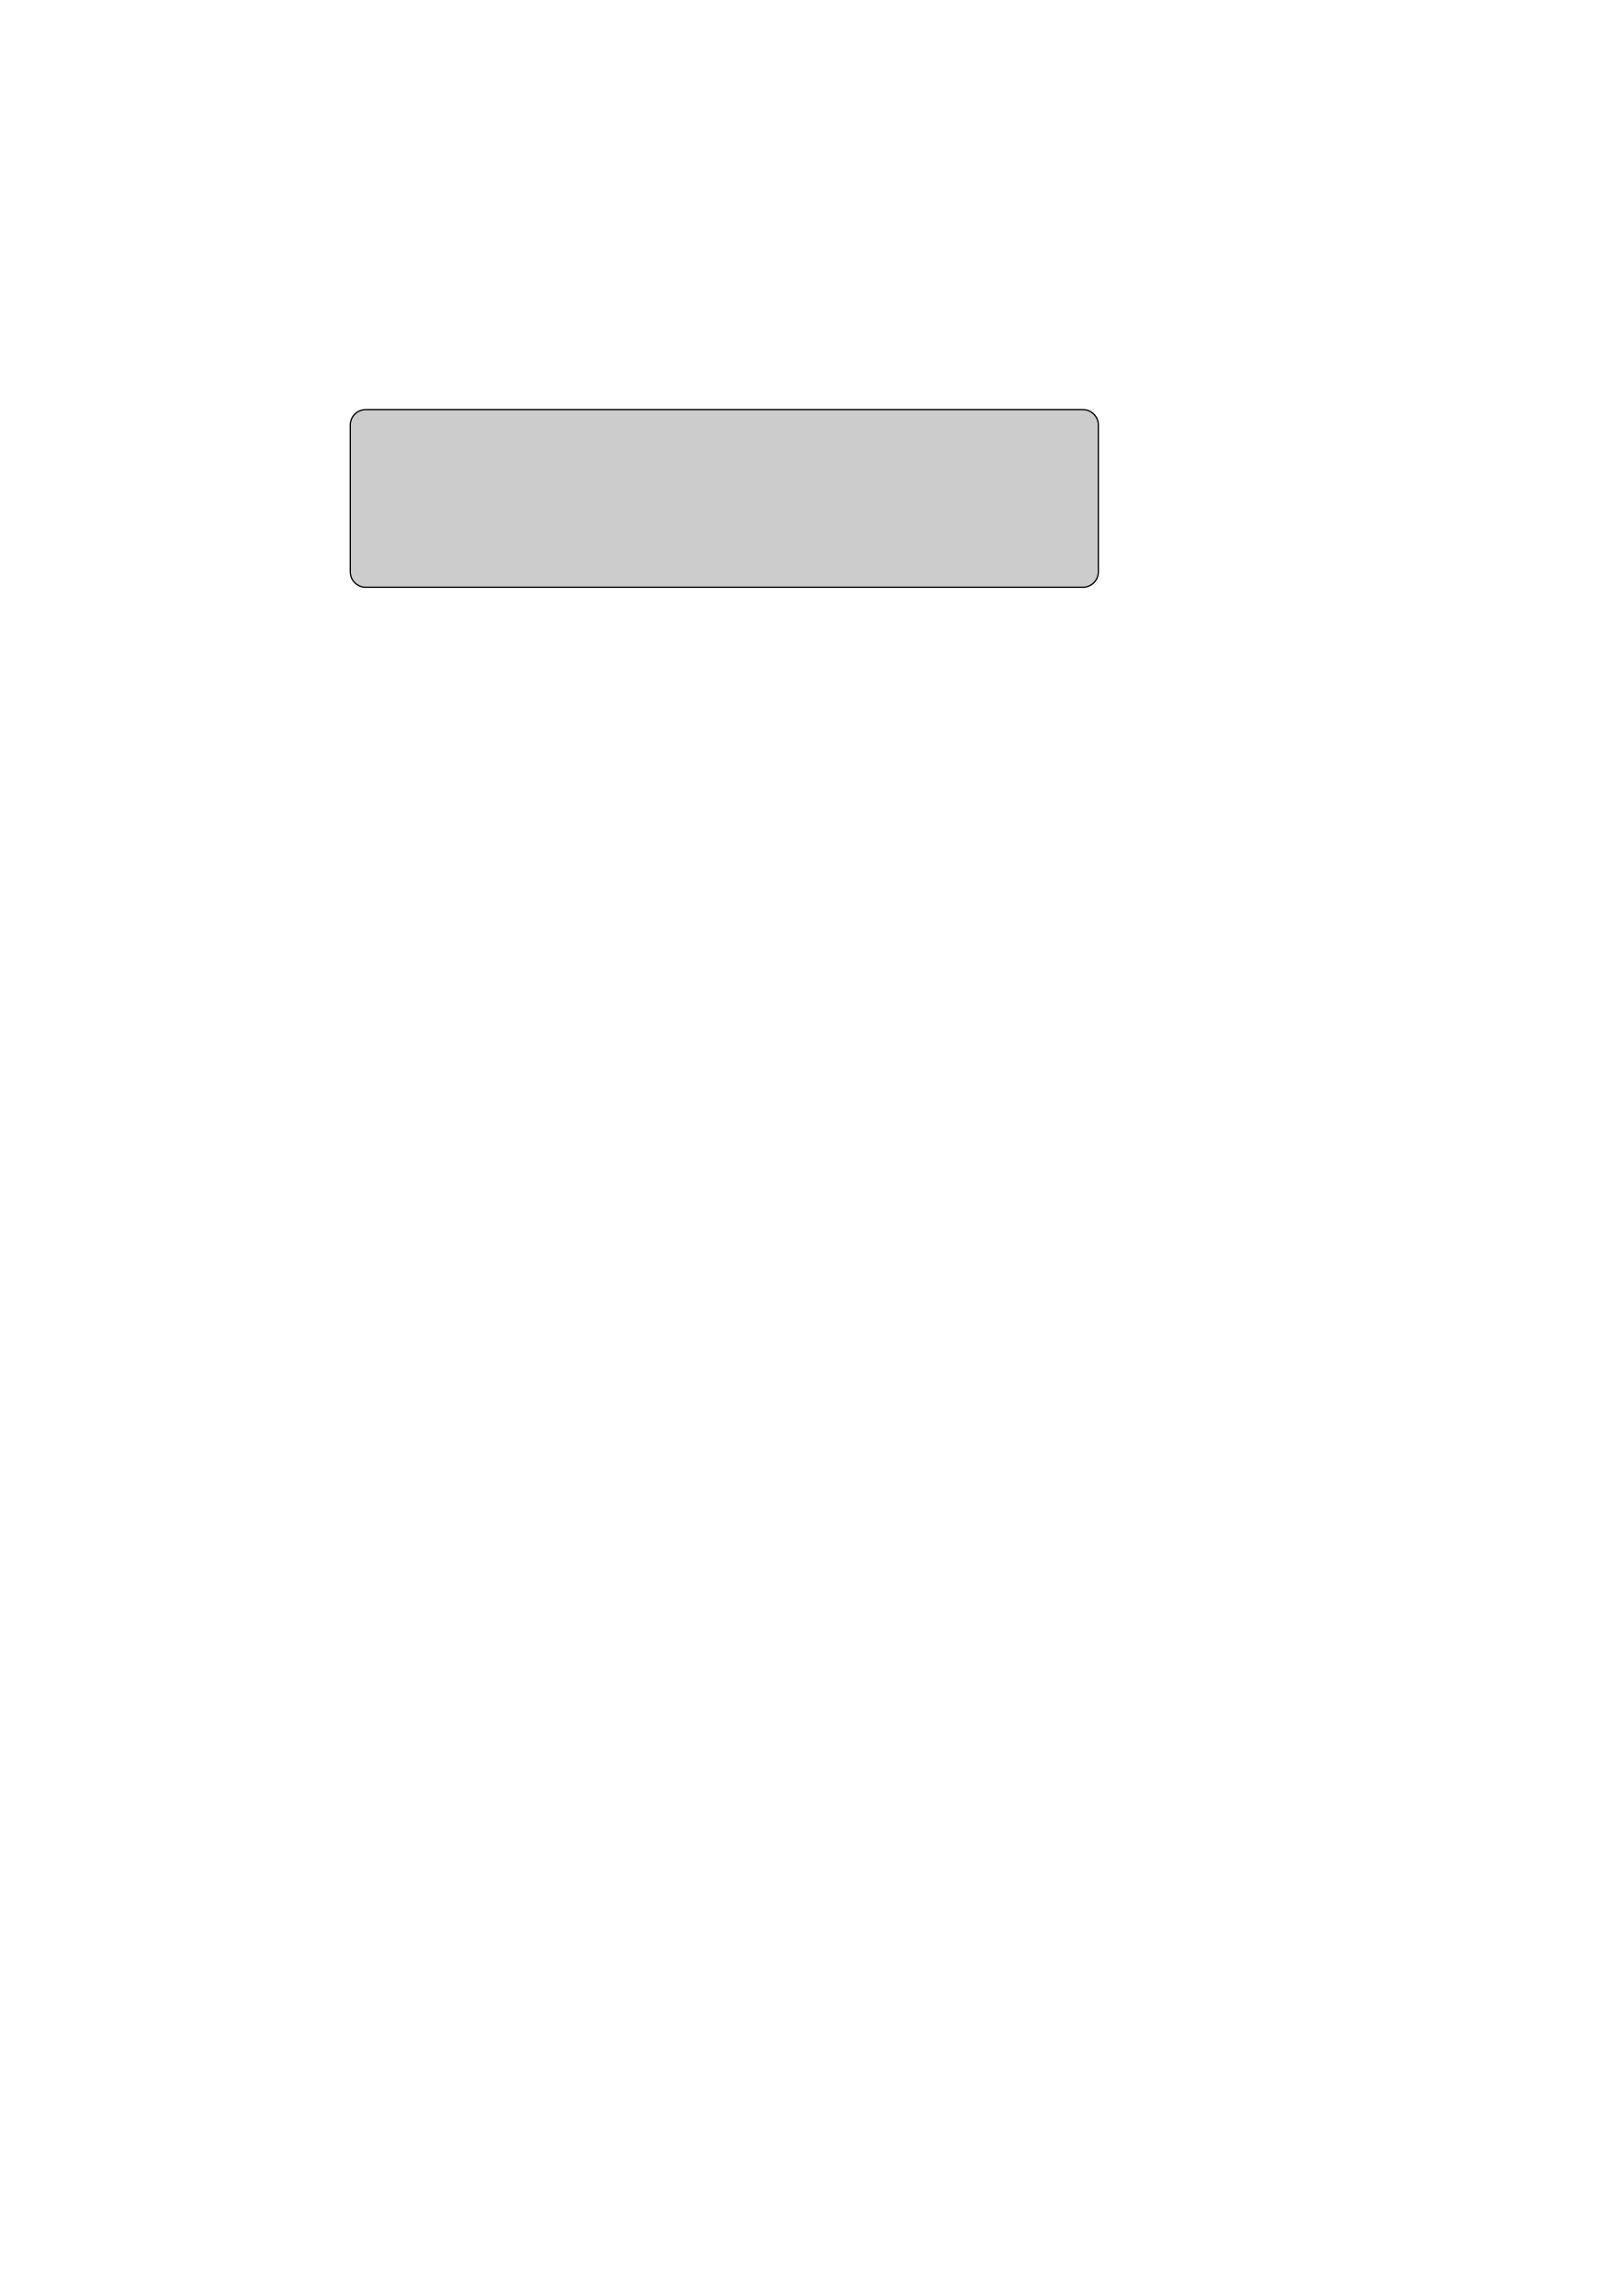
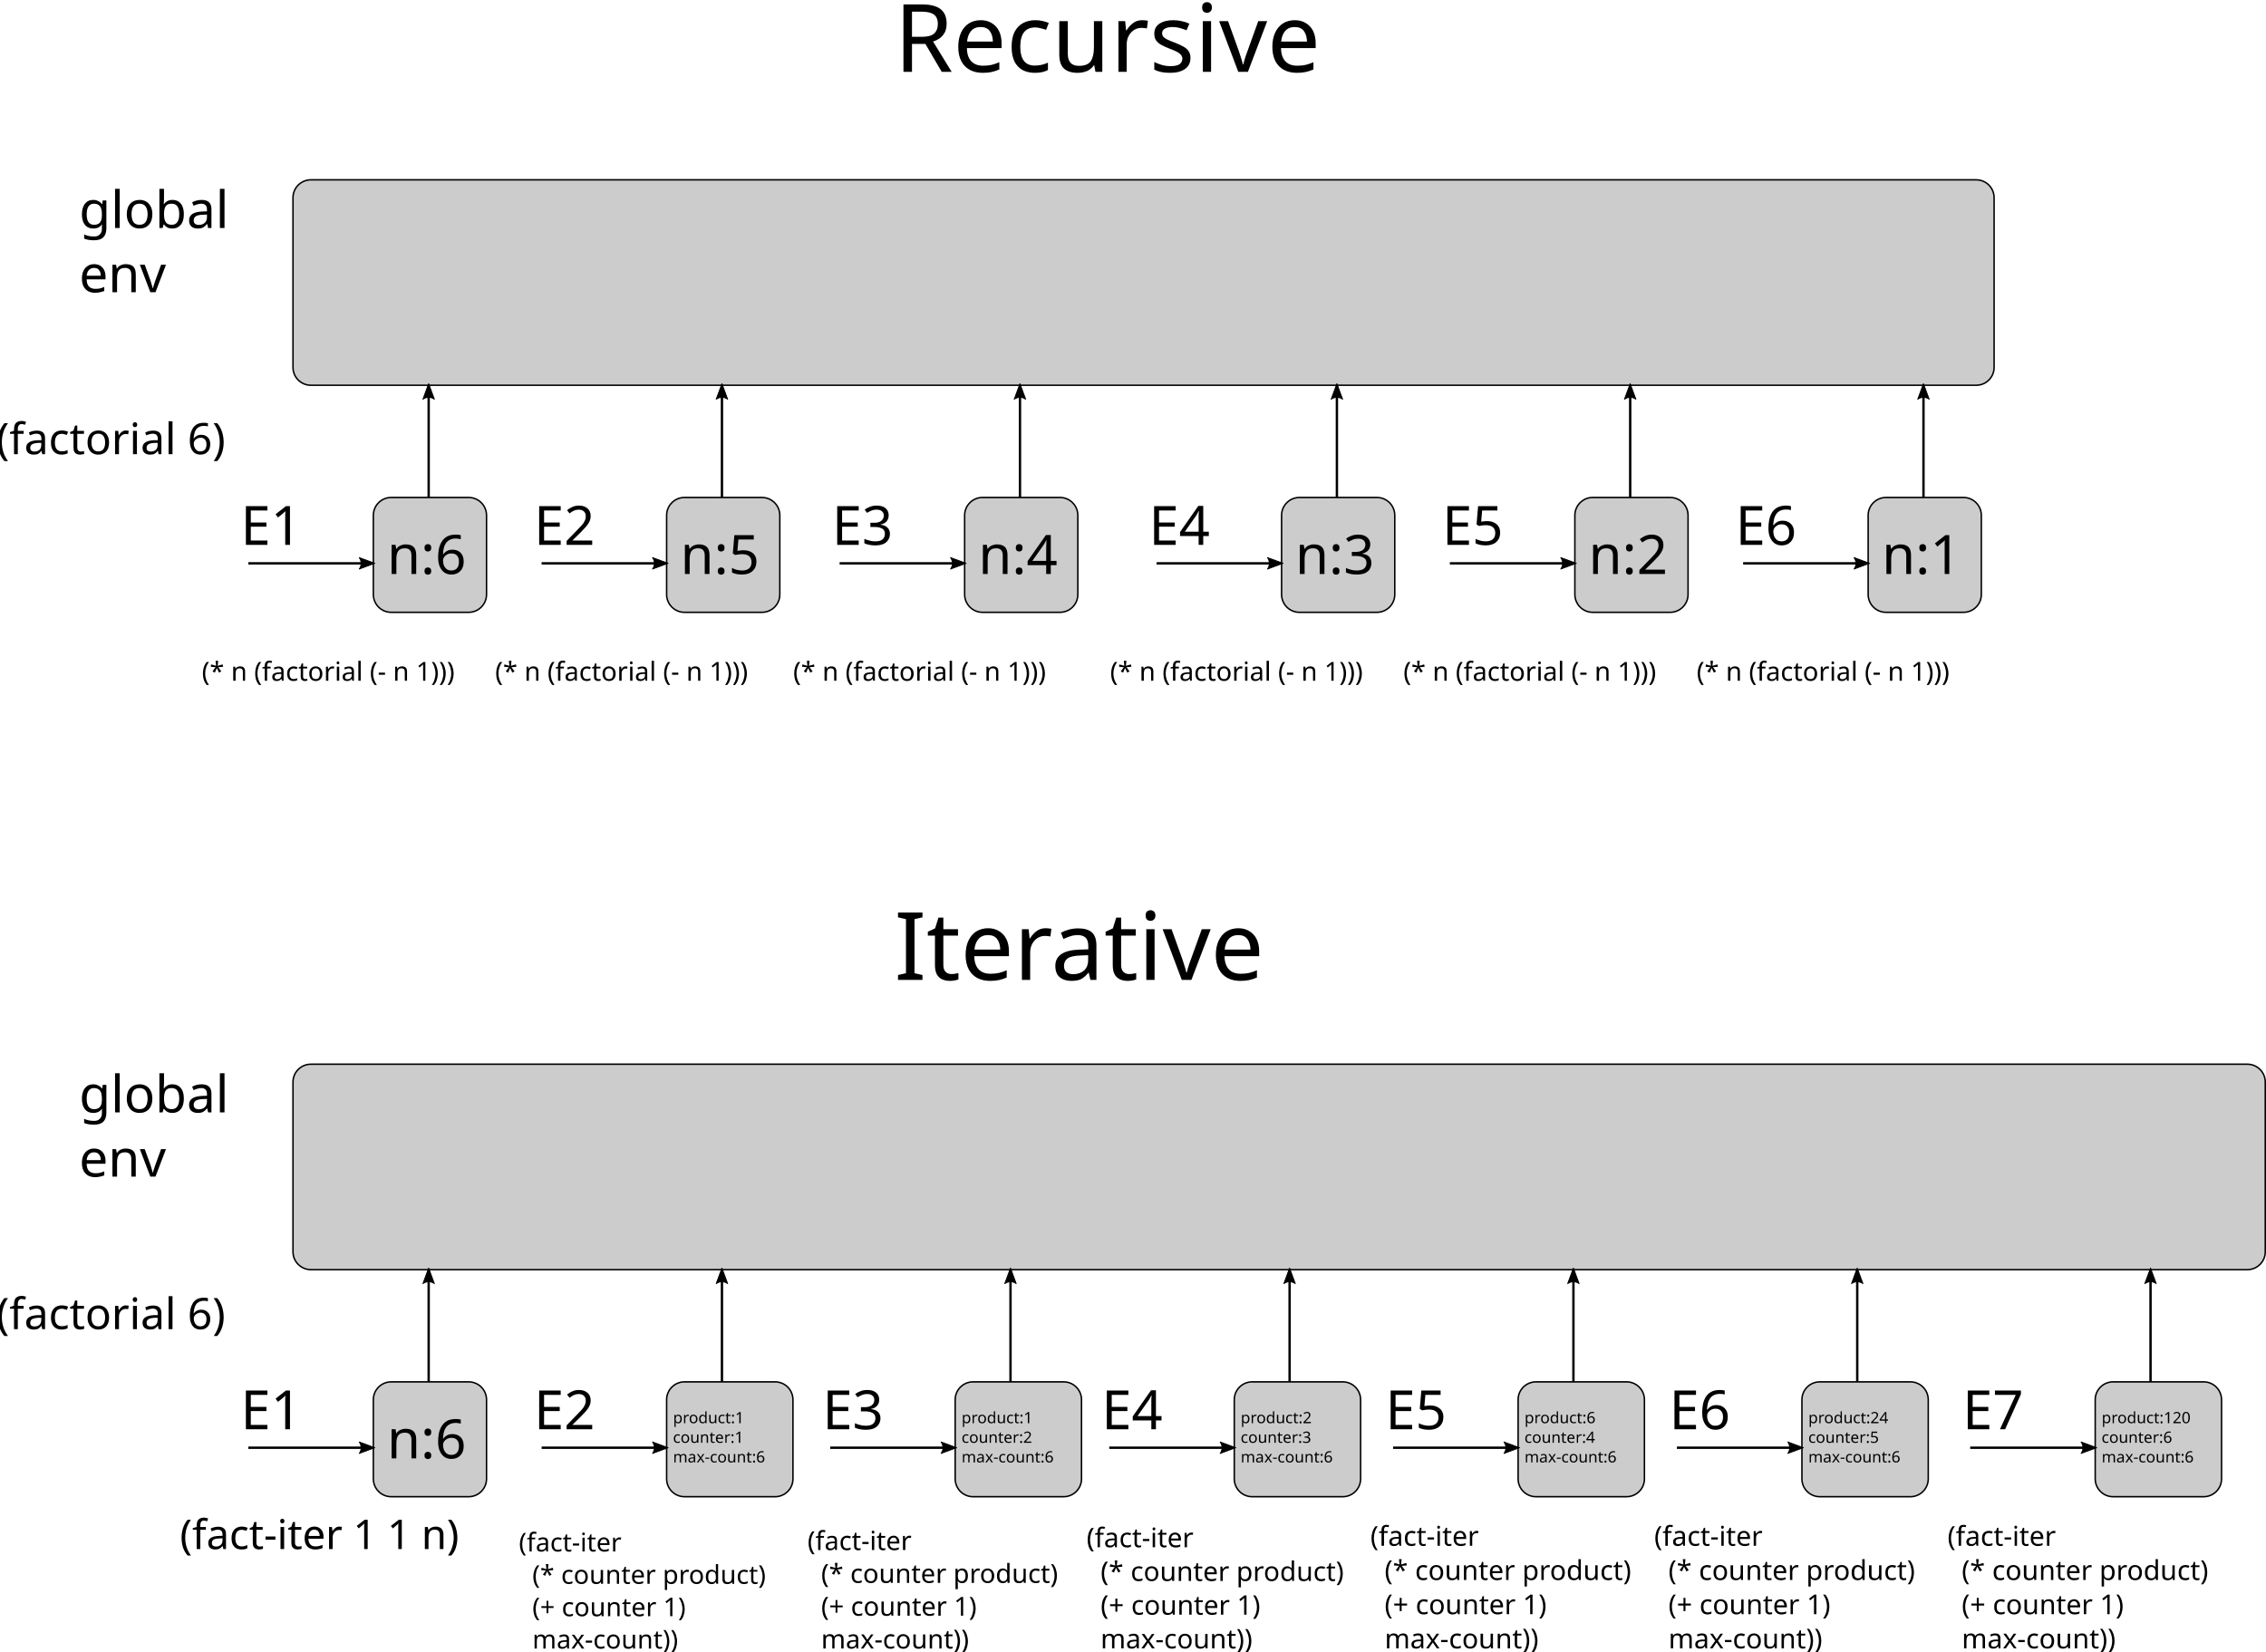
- <svg xmlns="http://www.w3.org/2000/svg" width="210mm" height="297mm" viewBox="0 0 210 297" version="1.1" id="svg8">
-   <defs id="defs2" />
-   <g id="layer1">
-     <rect style="fill:#cccccc;stroke:#000000;stroke-width:0.165;stroke-miterlimit:4;stroke-dasharray:none" id="rect4800" width="96.752" height="22.985" x="45.302" y="52.983" rx="2" ry="2" />
+ <svg xmlns="http://www.w3.org/2000/svg" width="253.486mm" height="184.837mm" viewBox="0 0 253.486 184.837" version="1.1" id="svg8">
+   <defs id="defs2">
+     <marker style="overflow:visible" id="marker5315" refX="0" refY="0" orient="auto">
+       <path transform="scale(-0.6)" d="M 8.719,4.034 -2.207,0.016 8.719,-4.002 c -1.745,2.372 -1.735,5.617 -6e-7,8.035 z" style="fill:#000000;fill-opacity:1;fill-rule:evenodd;stroke:#000000;stroke-width:0.625;stroke-linejoin:round;stroke-opacity:1" id="path5313" />
+     </marker>
+     <marker orient="auto" refY="0" refX="0" id="Arrow2Mend" style="overflow:visible">
+       <path id="path4890" style="fill:#000000;fill-opacity:1;fill-rule:evenodd;stroke:#000000;stroke-width:0.625;stroke-linejoin:round;stroke-opacity:1" d="M 8.719,4.034 -2.207,0.016 8.719,-4.002 c -1.745,2.372 -1.735,5.617 -6e-7,8.035 z" transform="scale(-0.6)" />
+     </marker>
+     <marker orient="auto" refY="0" refX="0" id="Arrow2Lend" style="overflow:visible">
+       <path id="path4884" style="fill:#000000;fill-opacity:1;fill-rule:evenodd;stroke:#000000;stroke-width:0.625;stroke-linejoin:round;stroke-opacity:1" d="M 8.719,4.034 -2.207,0.016 8.719,-4.002 c -1.745,2.372 -1.735,5.617 -6e-7,8.035 z" transform="matrix(-1.1,0,0,-1.1,-1.1,0)" />
+     </marker>
+     <marker orient="auto" refY="0" refX="0" id="marker5153" style="overflow:visible">
+       <path id="path5151" d="M 0,0 5,-5 -12.5,0 5,5 Z" style="fill:#000000;fill-opacity:1;fill-rule:evenodd;stroke:#000000;stroke-width:1pt;stroke-opacity:1" transform="matrix(-0.8,0,0,-0.8,-10,0)" />
+     </marker>
+     <marker orient="auto" refY="0" refX="0" id="Arrow1Lend" style="overflow:visible">
+       <path id="path4866" d="M 0,0 5,-5 -12.5,0 5,5 Z" style="fill:#000000;fill-opacity:1;fill-rule:evenodd;stroke:#000000;stroke-width:1pt;stroke-opacity:1" transform="matrix(-0.8,0,0,-0.8,-10,0)" />
+     </marker>
+   </defs>
+   <g id="layer1" transform="translate(-12.52711,-32.86237)">
+     <g id="g5661">
+       <rect ry="2" rx="2" y="52.983" x="45.302" height="22.985" width="190.296" id="rect4800" style="fill:#cccccc;stroke:#000000;stroke-width:0.165;stroke-miterlimit:4;stroke-dasharray:none" />
+       <text id="text4845" y="58.373" x="21.377" style="font-style:normal;font-weight:normal;font-size:5.749px;line-height:1.25;font-family:sans-serif;letter-spacing:0px;word-spacing:0px;fill:#000000;fill-opacity:1;stroke:none;stroke-width:0.144" xml:space="preserve">
+         <tspan style="stroke-width:0.144" y="58.373" x="21.377" id="tspan4843">global</tspan>
+         <tspan id="tspan4847" style="stroke-width:0.144" y="65.56" x="21.377">env</tspan>
+       </text>
+     </g>
+     <text xml:space="preserve" style="font-style:normal;font-weight:normal;font-size:10.583px;line-height:1.25;font-family:sans-serif;letter-spacing:0px;word-spacing:0px;fill:#000000;fill-opacity:1;stroke:none;stroke-width:0.265" x="112.561" y="40.903" id="text4851">
+       <tspan id="tspan4849" x="112.561" y="40.903" style="stroke-width:0.265">Recursive</tspan>
+     </text>
+     <text xml:space="preserve" style="font-style:normal;font-weight:normal;font-size:4.86px;line-height:1.25;font-family:sans-serif;letter-spacing:0px;word-spacing:0px;fill:#000000;fill-opacity:1;stroke:none;stroke-width:0.122" x="12.109" y="83.684" id="text4855">
+       <tspan id="tspan4853" x="12.109" y="83.684" style="stroke-width:0.122">(factorial 6)</tspan>
+     </text>
+     <g id="g5368" />
+     <g id="g5490">
+       <g id="g5460">
+         <g id="g5415">
+           <rect style="fill:#cccccc;stroke:#000000;stroke-width:0.165;stroke-miterlimit:4;stroke-dasharray:none" id="rect4859" width="12.662" height="12.851" x="54.291" y="88.524" rx="2" ry="2" transform="translate(-1.1458333e-6)" />
+           <path style="fill:none;stroke:#000000;stroke-width:0.265;stroke-linecap:butt;stroke-linejoin:miter;stroke-miterlimit:4;stroke-dasharray:none;stroke-opacity:1;marker-end:url(#Arrow2Mend)" d="M 40.306,95.894 H 54.102" id="path4861" transform="translate(-1.1458333e-6)" />
+           <path style="fill:none;stroke:#000000;stroke-width:0.265px;stroke-linecap:butt;stroke-linejoin:miter;stroke-opacity:1;marker-end:url(#marker5315)" d="M 60.48,88.524 V 76.145" id="path5305" transform="translate(-1.1458333e-6)" />
+           <text id="text5372" y="93.825" x="39.442" style="font-style:normal;font-weight:normal;font-size:6.055px;line-height:1.25;font-family:sans-serif;letter-spacing:0px;word-spacing:0px;fill:#000000;fill-opacity:1;stroke:none;stroke-width:0.151" xml:space="preserve">
+             <tspan style="stroke-width:0.151" y="93.825" x="39.442" id="tspan5370">E1</tspan>
+           </text>
+         </g>
+         <text xml:space="preserve" style="font-style:normal;font-weight:normal;font-size:6.083px;line-height:1.25;font-family:sans-serif;letter-spacing:0px;word-spacing:0px;fill:#000000;fill-opacity:1;stroke:none;stroke-width:0.152" x="55.822" y="97.084" id="text5450">
+           <tspan id="tspan5448" x="55.822" y="97.084" style="stroke-width:0.152">n:6</tspan>
+         </text>
+       </g>
+       <text id="text5464" y="109.035" x="35.101" style="font-style:normal;font-weight:normal;font-size:2.939px;line-height:1.25;font-family:sans-serif;letter-spacing:0px;word-spacing:0px;fill:#000000;fill-opacity:1;stroke:none;stroke-width:0.073" xml:space="preserve">
+         <tspan style="stroke-width:0.073" y="109.035" x="35.101" id="tspan5462">(* n (factorial (- n 1)))</tspan>
+       </text>
+     </g>
+     <g id="g5514" transform="translate(32.80834)">
+       <g id="g5508">
+         <g id="g5502">
+           <rect transform="translate(-1.1458333e-6)" ry="2" rx="2" y="88.524" x="54.291" height="12.851" width="12.662" id="rect5492" style="fill:#cccccc;stroke:#000000;stroke-width:0.165;stroke-miterlimit:4;stroke-dasharray:none" />
+           <path transform="translate(-1.1458333e-6)" id="path5494" d="M 40.306,95.894 H 54.102" style="fill:none;stroke:#000000;stroke-width:0.265;stroke-linecap:butt;stroke-linejoin:miter;stroke-miterlimit:4;stroke-dasharray:none;stroke-opacity:1;marker-end:url(#Arrow2Mend)" />
+           <path transform="translate(-1.1458333e-6)" id="path5496" d="M 60.48,88.524 V 76.145" style="fill:none;stroke:#000000;stroke-width:0.265px;stroke-linecap:butt;stroke-linejoin:miter;stroke-opacity:1;marker-end:url(#marker5315)" />
+           <text xml:space="preserve" style="font-style:normal;font-weight:normal;font-size:6.055px;line-height:1.25;font-family:sans-serif;letter-spacing:0px;word-spacing:0px;fill:#000000;fill-opacity:1;stroke:none;stroke-width:0.151" x="39.442" y="93.825" id="text5500">
+             <tspan id="tspan5498" x="39.442" y="93.825" style="stroke-width:0.151">E2</tspan>
+           </text>
+         </g>
+         <text id="text5506" y="97.084" x="55.822" style="font-style:normal;font-weight:normal;font-size:6.083px;line-height:1.25;font-family:sans-serif;letter-spacing:0px;word-spacing:0px;fill:#000000;fill-opacity:1;stroke:none;stroke-width:0.152" xml:space="preserve">
+           <tspan style="stroke-width:0.152" y="97.084" x="55.822" id="tspan5504">n:5</tspan>
+         </text>
+       </g>
+       <text xml:space="preserve" style="font-style:normal;font-weight:normal;font-size:2.939px;line-height:1.25;font-family:sans-serif;letter-spacing:0px;word-spacing:0px;fill:#000000;fill-opacity:1;stroke:none;stroke-width:0.073" x="35.101" y="109.035" id="text5512">
+         <tspan id="tspan5510" x="35.101" y="109.035" style="stroke-width:0.073">(* n (factorial (- n 1)))</tspan>
+       </text>
+     </g>
+     <g id="g5567" transform="translate(33.33752)">
+       <g id="g5552">
+         <g transform="translate(32.80834)" id="g5538">
+           <g id="g5532">
+             <g id="g5526">
+               <rect style="fill:#cccccc;stroke:#000000;stroke-width:0.165;stroke-miterlimit:4;stroke-dasharray:none" id="rect5516" width="12.662" height="12.851" x="54.291" y="88.524" rx="2" ry="2" transform="translate(-1.1458333e-6)" />
+               <path style="fill:none;stroke:#000000;stroke-width:0.265;stroke-linecap:butt;stroke-linejoin:miter;stroke-miterlimit:4;stroke-dasharray:none;stroke-opacity:1;marker-end:url(#Arrow2Mend)" d="M 40.306,95.894 H 54.102" id="path5518" transform="translate(-1.1458333e-6)" />
+               <path style="fill:none;stroke:#000000;stroke-width:0.265px;stroke-linecap:butt;stroke-linejoin:miter;stroke-opacity:1;marker-end:url(#marker5315)" d="M 60.48,88.524 V 76.145" id="path5520" transform="translate(-1.1458333e-6)" />
+               <text id="text5524" y="93.825" x="39.442" style="font-style:normal;font-weight:normal;font-size:6.055px;line-height:1.25;font-family:sans-serif;letter-spacing:0px;word-spacing:0px;fill:#000000;fill-opacity:1;stroke:none;stroke-width:0.151" xml:space="preserve">
+                 <tspan style="stroke-width:0.151" y="93.825" x="39.442" id="tspan5522">E3</tspan>
+               </text>
+             </g>
+             <text xml:space="preserve" style="font-style:normal;font-weight:normal;font-size:6.083px;line-height:1.25;font-family:sans-serif;letter-spacing:0px;word-spacing:0px;fill:#000000;fill-opacity:1;stroke:none;stroke-width:0.152" x="55.822" y="97.084" id="text5530">
+               <tspan id="tspan5528" x="55.822" y="97.084" style="stroke-width:0.152">n:4</tspan>
+             </text>
+           </g>
+           <text id="text5536" y="109.035" x="35.101" style="font-style:normal;font-weight:normal;font-size:2.939px;line-height:1.25;font-family:sans-serif;letter-spacing:0px;word-spacing:0px;fill:#000000;fill-opacity:1;stroke:none;stroke-width:0.073" xml:space="preserve">
+             <tspan style="stroke-width:0.073" y="109.035" x="35.101" id="tspan5534">(* n (factorial (- n 1)))</tspan>
+           </text>
+         </g>
+       </g>
+     </g>
+     <g transform="translate(68.79169)" id="g5595">
+       <g id="g5593">
+         <g id="g5591" transform="translate(32.80834)">
+           <g id="g5585">
+             <g id="g5579">
+               <rect transform="translate(-1.1458333e-6)" ry="2" rx="2" y="88.524" x="54.291" height="12.851" width="12.662" id="rect5569" style="fill:#cccccc;stroke:#000000;stroke-width:0.165;stroke-miterlimit:4;stroke-dasharray:none" />
+               <path transform="translate(-1.1458333e-6)" id="path5571" d="M 40.306,95.894 H 54.102" style="fill:none;stroke:#000000;stroke-width:0.265;stroke-linecap:butt;stroke-linejoin:miter;stroke-miterlimit:4;stroke-dasharray:none;stroke-opacity:1;marker-end:url(#Arrow2Mend)" />
+               <path transform="translate(-1.1458333e-6)" id="path5573" d="M 60.48,88.524 V 76.145" style="fill:none;stroke:#000000;stroke-width:0.265px;stroke-linecap:butt;stroke-linejoin:miter;stroke-opacity:1;marker-end:url(#marker5315)" />
+               <text xml:space="preserve" style="font-style:normal;font-weight:normal;font-size:6.055px;line-height:1.25;font-family:sans-serif;letter-spacing:0px;word-spacing:0px;fill:#000000;fill-opacity:1;stroke:none;stroke-width:0.151" x="39.442" y="93.825" id="text5577">
+                 <tspan id="tspan5575" x="39.442" y="93.825" style="stroke-width:0.151">E4</tspan>
+               </text>
+             </g>
+             <text id="text5583" y="97.084" x="55.822" style="font-style:normal;font-weight:normal;font-size:6.083px;line-height:1.25;font-family:sans-serif;letter-spacing:0px;word-spacing:0px;fill:#000000;fill-opacity:1;stroke:none;stroke-width:0.152" xml:space="preserve">
+               <tspan style="stroke-width:0.152" y="97.084" x="55.822" id="tspan5581">n:3</tspan>
+             </text>
+           </g>
+           <text xml:space="preserve" style="font-style:normal;font-weight:normal;font-size:2.939px;line-height:1.25;font-family:sans-serif;letter-spacing:0px;word-spacing:0px;fill:#000000;fill-opacity:1;stroke:none;stroke-width:0.073" x="35.101" y="109.035" id="text5589">
+             <tspan id="tspan5587" x="35.101" y="109.035" style="stroke-width:0.073">(* n (factorial (- n 1)))</tspan>
+           </text>
+         </g>
+       </g>
+     </g>
+     <g id="g5623" transform="translate(101.6)">
+       <g id="g5621">
+         <g transform="translate(32.80834)" id="g5619">
+           <g id="g5613">
+             <g id="g5607">
+               <rect style="fill:#cccccc;stroke:#000000;stroke-width:0.165;stroke-miterlimit:4;stroke-dasharray:none" id="rect5597" width="12.662" height="12.851" x="54.291" y="88.524" rx="2" ry="2" transform="translate(-1.1458333e-6)" />
+               <path style="fill:none;stroke:#000000;stroke-width:0.265;stroke-linecap:butt;stroke-linejoin:miter;stroke-miterlimit:4;stroke-dasharray:none;stroke-opacity:1;marker-end:url(#Arrow2Mend)" d="M 40.306,95.894 H 54.102" id="path5599" transform="translate(-1.1458333e-6)" />
+               <path style="fill:none;stroke:#000000;stroke-width:0.265px;stroke-linecap:butt;stroke-linejoin:miter;stroke-opacity:1;marker-end:url(#marker5315)" d="M 60.48,88.524 V 76.145" id="path5601" transform="translate(-1.1458333e-6)" />
+               <text id="text5605" y="93.825" x="39.442" style="font-style:normal;font-weight:normal;font-size:6.055px;line-height:1.25;font-family:sans-serif;letter-spacing:0px;word-spacing:0px;fill:#000000;fill-opacity:1;stroke:none;stroke-width:0.151" xml:space="preserve">
+                 <tspan style="stroke-width:0.151" y="93.825" x="39.442" id="tspan5603">E5</tspan>
+               </text>
+             </g>
+             <text xml:space="preserve" style="font-style:normal;font-weight:normal;font-size:6.083px;line-height:1.25;font-family:sans-serif;letter-spacing:0px;word-spacing:0px;fill:#000000;fill-opacity:1;stroke:none;stroke-width:0.152" x="55.822" y="97.084" id="text5611">
+               <tspan id="tspan5609" x="55.822" y="97.084" style="stroke-width:0.152">n:2</tspan>
+             </text>
+           </g>
+           <text id="text5617" y="109.035" x="35.101" style="font-style:normal;font-weight:normal;font-size:2.939px;line-height:1.25;font-family:sans-serif;letter-spacing:0px;word-spacing:0px;fill:#000000;fill-opacity:1;stroke:none;stroke-width:0.073" xml:space="preserve">
+             <tspan style="stroke-width:0.073" y="109.035" x="35.101" id="tspan5615">(* n (factorial (- n 1)))</tspan>
+           </text>
+         </g>
+       </g>
+     </g>
+     <g transform="translate(134.4084)" id="g5651">
+       <g id="g5649">
+         <g id="g5647" transform="translate(32.80834)">
+           <g id="g5641">
+             <g id="g5635">
+               <rect transform="translate(-1.1458333e-6)" ry="2" rx="2" y="88.524" x="54.291" height="12.851" width="12.662" id="rect5625" style="fill:#cccccc;stroke:#000000;stroke-width:0.165;stroke-miterlimit:4;stroke-dasharray:none" />
+               <path transform="translate(-1.1458333e-6)" id="path5627" d="M 40.306,95.894 H 54.102" style="fill:none;stroke:#000000;stroke-width:0.265;stroke-linecap:butt;stroke-linejoin:miter;stroke-miterlimit:4;stroke-dasharray:none;stroke-opacity:1;marker-end:url(#Arrow2Mend)" />
+               <path transform="translate(-1.1458333e-6)" id="path5629" d="M 60.48,88.524 V 76.145" style="fill:none;stroke:#000000;stroke-width:0.265px;stroke-linecap:butt;stroke-linejoin:miter;stroke-opacity:1;marker-end:url(#marker5315)" />
+               <text xml:space="preserve" style="font-style:normal;font-weight:normal;font-size:6.055px;line-height:1.25;font-family:sans-serif;letter-spacing:0px;word-spacing:0px;fill:#000000;fill-opacity:1;stroke:none;stroke-width:0.151" x="39.442" y="93.825" id="text5633">
+                 <tspan id="tspan5631" x="39.442" y="93.825" style="stroke-width:0.151">E6</tspan>
+               </text>
+             </g>
+             <text id="text5639" y="97.084" x="55.822" style="font-style:normal;font-weight:normal;font-size:6.083px;line-height:1.25;font-family:sans-serif;letter-spacing:0px;word-spacing:0px;fill:#000000;fill-opacity:1;stroke:none;stroke-width:0.152" xml:space="preserve">
+               <tspan style="stroke-width:0.152" y="97.084" x="55.822" id="tspan5637">n:1</tspan>
+             </text>
+           </g>
+           <text xml:space="preserve" style="font-style:normal;font-weight:normal;font-size:2.939px;line-height:1.25;font-family:sans-serif;letter-spacing:0px;word-spacing:0px;fill:#000000;fill-opacity:1;stroke:none;stroke-width:0.073" x="35.101" y="109.035" id="text5645">
+             <tspan id="tspan5643" x="35.101" y="109.035" style="stroke-width:0.073">(* n (factorial (- n 1)))</tspan>
+           </text>
+         </g>
+       </g>
+     </g>
+     <text id="text5655" y="142.503" x="112.561" style="font-style:normal;font-weight:normal;font-size:10.583px;line-height:1.25;font-family:sans-serif;letter-spacing:0px;word-spacing:0px;fill:#000000;fill-opacity:1;stroke:none;stroke-width:0.265" xml:space="preserve">
+       <tspan style="stroke-width:0.265" y="142.503" x="112.561" id="tspan5653">Iterative</tspan>
+     </text>
+     <g id="g5671" transform="translate(0,98.95418)">
+       <rect style="fill:#cccccc;stroke:#000000;stroke-width:0.165;stroke-miterlimit:4;stroke-dasharray:none" id="rect5663" width="220.629" height="22.985" x="45.302" y="52.983" rx="2" ry="2" />
+       <text xml:space="preserve" style="font-style:normal;font-weight:normal;font-size:5.749px;line-height:1.25;font-family:sans-serif;letter-spacing:0px;word-spacing:0px;fill:#000000;fill-opacity:1;stroke:none;stroke-width:0.144" x="21.377" y="58.373" id="text5669">
+         <tspan id="tspan5665" x="21.377" y="58.373" style="stroke-width:0.144">global</tspan>
+         <tspan x="21.377" y="65.56" style="stroke-width:0.144" id="tspan5667">env</tspan>
+       </text>
+     </g>
+     <text id="text5685" y="181.58" x="12.109" style="font-style:normal;font-weight:normal;font-size:4.86px;line-height:1.25;font-family:sans-serif;letter-spacing:0px;word-spacing:0px;fill:#000000;fill-opacity:1;stroke:none;stroke-width:0.122" xml:space="preserve">
+       <tspan style="stroke-width:0.122" y="181.58" x="12.109" id="tspan5683">(factorial 6)</tspan>
+     </text>
+     <g id="g5709" transform="translate(0,98.95418)">
+       <g id="g5703">
+         <g id="g5697">
+           <rect transform="translate(-1.1458333e-6)" ry="2" rx="2" y="88.524" x="54.291" height="12.851" width="12.662" id="rect5687" style="fill:#cccccc;stroke:#000000;stroke-width:0.165;stroke-miterlimit:4;stroke-dasharray:none" />
+           <path transform="translate(-1.1458333e-6)" id="path5689" d="M 40.306,95.894 H 54.102" style="fill:none;stroke:#000000;stroke-width:0.265;stroke-linecap:butt;stroke-linejoin:miter;stroke-miterlimit:4;stroke-dasharray:none;stroke-opacity:1;marker-end:url(#Arrow2Mend)" />
+           <path transform="translate(-1.1458333e-6)" id="path5691" d="M 60.48,88.524 V 76.145" style="fill:none;stroke:#000000;stroke-width:0.265px;stroke-linecap:butt;stroke-linejoin:miter;stroke-opacity:1;marker-end:url(#marker5315)" />
+           <text xml:space="preserve" style="font-style:normal;font-weight:normal;font-size:6.055px;line-height:1.25;font-family:sans-serif;letter-spacing:0px;word-spacing:0px;fill:#000000;fill-opacity:1;stroke:none;stroke-width:0.151" x="39.442" y="93.825" id="text5695">
+             <tspan id="tspan5693" x="39.442" y="93.825" style="stroke-width:0.151">E1</tspan>
+           </text>
+         </g>
+         <text id="text5701" y="97.084" x="55.822" style="font-style:normal;font-weight:normal;font-size:6.083px;line-height:1.25;font-family:sans-serif;letter-spacing:0px;word-spacing:0px;fill:#000000;fill-opacity:1;stroke:none;stroke-width:0.152" xml:space="preserve">
+           <tspan style="stroke-width:0.152" y="97.084" x="55.822" id="tspan5699">n:6</tspan>
+         </text>
+       </g>
+       <text xml:space="preserve" style="font-style:normal;font-weight:normal;font-size:2.939px;line-height:1.25;font-family:sans-serif;letter-spacing:0px;word-spacing:0px;fill:#000000;fill-opacity:1;stroke:none;stroke-width:0.073" x="35.101" y="109.035" id="text5707">
+         <tspan id="tspan5705" x="35.101" y="111.635" style="stroke-width:0.073" />
+       </text>
+     </g>
+     <text xml:space="preserve" style="font-style:normal;font-weight:normal;font-size:4.588px;line-height:1.25;font-family:sans-serif;letter-spacing:0px;word-spacing:0px;fill:#000000;fill-opacity:1;stroke:none;stroke-width:0.115" x="32.651" y="206.184" id="text5724">
+       <tspan id="tspan5722" x="32.651" y="206.184" style="stroke-width:0.115">(fact-iter 1 1 n)</tspan>
+     </text>
+     <g id="g5787">
+       <g id="g5748" transform="translate(32.80834,98.95421)">
+         <g id="g5742">
+           <g id="g5736">
+             <rect transform="translate(-1.1458333e-6)" ry="2" rx="2" y="88.524" x="54.291" height="12.851" width="14.132" id="rect5726" style="fill:#cccccc;stroke:#000000;stroke-width:0.165;stroke-miterlimit:4;stroke-dasharray:none" />
+             <path transform="translate(-1.1458333e-6)" id="path5728" d="M 40.306,95.894 H 54.102" style="fill:none;stroke:#000000;stroke-width:0.265;stroke-linecap:butt;stroke-linejoin:miter;stroke-miterlimit:4;stroke-dasharray:none;stroke-opacity:1;marker-end:url(#Arrow2Mend)" />
+             <path transform="translate(-1.1458333e-6)" id="path5730" d="M 60.48,88.524 V 76.145" style="fill:none;stroke:#000000;stroke-width:0.265px;stroke-linecap:butt;stroke-linejoin:miter;stroke-opacity:1;marker-end:url(#marker5315)" />
+             <text xml:space="preserve" style="font-style:normal;font-weight:normal;font-size:6.055px;line-height:1.25;font-family:sans-serif;letter-spacing:0px;word-spacing:0px;fill:#000000;fill-opacity:1;stroke:none;stroke-width:0.151" x="39.442" y="93.825" id="text5734">
+               <tspan id="tspan5732" x="39.442" y="93.825" style="stroke-width:0.151">E2</tspan>
+             </text>
+           </g>
+           <text id="text5740" y="93.146" x="55.003" style="font-style:normal;font-weight:normal;font-size:1.756px;line-height:1.25;font-family:sans-serif;letter-spacing:0px;word-spacing:0px;fill:#000000;fill-opacity:1;stroke:none;stroke-width:0.044" xml:space="preserve">
+             <tspan id="tspan5750" style="stroke-width:0.044" y="93.146" x="55.003">product:1</tspan>
+             <tspan id="tspan5754" style="stroke-width:0.044" y="95.341" x="55.003">counter:1</tspan>
+             <tspan id="tspan5756" style="stroke-width:0.044" y="97.537" x="55.003">max-count:6</tspan>
+           </text>
+         </g>
+       </g>
+       <text id="text5760" y="206.455" x="70.576" style="font-style:normal;font-weight:normal;font-size:2.897px;line-height:1.25;font-family:sans-serif;letter-spacing:0px;word-spacing:0px;fill:#000000;fill-opacity:1;stroke:none;stroke-width:0.072" xml:space="preserve">
+         <tspan style="stroke-width:0.072" y="206.455" x="70.576" id="tspan5758">(fact-iter </tspan>
+         <tspan id="tspan5766" style="stroke-width:0.072" y="210.076" x="70.576">  (* counter product)</tspan>
+         <tspan id="tspan5762" style="stroke-width:0.072" y="213.697" x="70.576">  (+ counter 1)</tspan>
+         <tspan id="tspan5764" style="stroke-width:0.072" y="217.318" x="70.576">  max-count))</tspan>
+       </text>
+     </g>
+     <g id="g5823" transform="translate(32.27917)">
+       <g transform="translate(32.80834,98.95421)" id="g5811">
+         <g id="g5809">
+           <g id="g5799">
+             <rect style="fill:#cccccc;stroke:#000000;stroke-width:0.165;stroke-miterlimit:4;stroke-dasharray:none" id="rect5789" width="14.132" height="12.851" x="54.291" y="88.524" rx="2" ry="2" transform="translate(-1.1458333e-6)" />
+             <path style="fill:none;stroke:#000000;stroke-width:0.265;stroke-linecap:butt;stroke-linejoin:miter;stroke-miterlimit:4;stroke-dasharray:none;stroke-opacity:1;marker-end:url(#Arrow2Mend)" d="M 40.306,95.894 H 54.102" id="path5791" transform="translate(-1.1458333e-6)" />
+             <path style="fill:none;stroke:#000000;stroke-width:0.265px;stroke-linecap:butt;stroke-linejoin:miter;stroke-opacity:1;marker-end:url(#marker5315)" d="M 60.48,88.524 V 76.145" id="path5793" transform="translate(-1.1458333e-6)" />
+             <text id="text5797" y="93.825" x="39.442" style="font-style:normal;font-weight:normal;font-size:6.055px;line-height:1.25;font-family:sans-serif;letter-spacing:0px;word-spacing:0px;fill:#000000;fill-opacity:1;stroke:none;stroke-width:0.151" xml:space="preserve">
+               <tspan style="stroke-width:0.151" y="93.825" x="39.442" id="tspan5795">E3</tspan>
+             </text>
+           </g>
+           <text xml:space="preserve" style="font-style:normal;font-weight:normal;font-size:1.756px;line-height:1.25;font-family:sans-serif;letter-spacing:0px;word-spacing:0px;fill:#000000;fill-opacity:1;stroke:none;stroke-width:0.044" x="55.003" y="93.146" id="text5807">
+             <tspan x="55.003" y="93.146" style="stroke-width:0.044" id="tspan5801">product:1</tspan>
+             <tspan x="55.003" y="95.341" style="stroke-width:0.044" id="tspan5803">counter:2</tspan>
+             <tspan x="55.003" y="97.537" style="stroke-width:0.044" id="tspan5805">max-count:6</tspan>
+           </text>
+         </g>
+       </g>
+       <text xml:space="preserve" style="font-style:normal;font-weight:normal;font-size:2.938px;line-height:1.25;font-family:sans-serif;letter-spacing:0px;word-spacing:0px;fill:#000000;fill-opacity:1;stroke:none;stroke-width:0.073" x="70.576" y="206.297" id="text5821">
+         <tspan id="tspan5813" x="70.576" y="206.297" style="stroke-width:0.073">(fact-iter </tspan>
+         <tspan x="70.576" y="209.969" style="stroke-width:0.073" id="tspan5815">  (* counter product)</tspan>
+         <tspan x="70.576" y="213.641" style="stroke-width:0.073" id="tspan5817">  (+ counter 1)</tspan>
+         <tspan x="70.576" y="217.312" style="stroke-width:0.073" id="tspan5819">  max-count))</tspan>
+       </text>
+     </g>
+     <g transform="translate(63.50001)" id="g5859">
+       <g id="g5847" transform="translate(32.80834,98.95421)">
+         <g id="g5845">
+           <g id="g5835">
+             <rect transform="translate(-1.1458333e-6)" ry="2" rx="2" y="88.524" x="54.291" height="12.851" width="14.132" id="rect5825" style="fill:#cccccc;stroke:#000000;stroke-width:0.165;stroke-miterlimit:4;stroke-dasharray:none" />
+             <path transform="translate(-1.1458333e-6)" id="path5827" d="M 40.306,95.894 H 54.102" style="fill:none;stroke:#000000;stroke-width:0.265;stroke-linecap:butt;stroke-linejoin:miter;stroke-miterlimit:4;stroke-dasharray:none;stroke-opacity:1;marker-end:url(#Arrow2Mend)" />
+             <path transform="translate(-1.1458333e-6)" id="path5829" d="M 60.48,88.524 V 76.145" style="fill:none;stroke:#000000;stroke-width:0.265px;stroke-linecap:butt;stroke-linejoin:miter;stroke-opacity:1;marker-end:url(#marker5315)" />
+             <text xml:space="preserve" style="font-style:normal;font-weight:normal;font-size:6.055px;line-height:1.25;font-family:sans-serif;letter-spacing:0px;word-spacing:0px;fill:#000000;fill-opacity:1;stroke:none;stroke-width:0.151" x="39.442" y="93.825" id="text5833">
+               <tspan id="tspan5831" x="39.442" y="93.825" style="stroke-width:0.151">E4</tspan>
+             </text>
+           </g>
+           <text id="text5843" y="93.146" x="55.003" style="font-style:normal;font-weight:normal;font-size:1.756px;line-height:1.25;font-family:sans-serif;letter-spacing:0px;word-spacing:0px;fill:#000000;fill-opacity:1;stroke:none;stroke-width:0.044" xml:space="preserve">
+             <tspan id="tspan5837" style="stroke-width:0.044" y="93.146" x="55.003">product:2</tspan>
+             <tspan id="tspan5839" style="stroke-width:0.044" y="95.341" x="55.003">counter:3</tspan>
+             <tspan id="tspan5841" style="stroke-width:0.044" y="97.537" x="55.003">max-count:6</tspan>
+           </text>
+         </g>
+       </g>
+       <text id="text5857" y="205.981" x="70.576" style="font-style:normal;font-weight:normal;font-size:3.019px;line-height:1.25;font-family:sans-serif;letter-spacing:0px;word-spacing:0px;fill:#000000;fill-opacity:1;stroke:none;stroke-width:0.075" xml:space="preserve">
+         <tspan style="stroke-width:0.075" y="205.981" x="70.576" id="tspan5849">(fact-iter </tspan>
+         <tspan id="tspan5851" style="stroke-width:0.075" y="209.754" x="70.576">  (* counter product)</tspan>
+         <tspan id="tspan5853" style="stroke-width:0.075" y="213.528" x="70.576">  (+ counter 1)</tspan>
+         <tspan id="tspan5855" style="stroke-width:0.075" y="217.302" x="70.576">  max-count))</tspan>
+       </text>
+     </g>
+     <g id="g5895" transform="translate(95.25)">
+       <g transform="translate(32.80834,98.95421)" id="g5883">
+         <g id="g5881">
+           <g id="g5871">
+             <rect style="fill:#cccccc;stroke:#000000;stroke-width:0.165;stroke-miterlimit:4;stroke-dasharray:none" id="rect5861" width="14.132" height="12.851" x="54.291" y="88.524" rx="2" ry="2" transform="translate(-1.1458333e-6)" />
+             <path style="fill:none;stroke:#000000;stroke-width:0.265;stroke-linecap:butt;stroke-linejoin:miter;stroke-miterlimit:4;stroke-dasharray:none;stroke-opacity:1;marker-end:url(#Arrow2Mend)" d="M 40.306,95.894 H 54.102" id="path5863" transform="translate(-1.1458333e-6)" />
+             <path style="fill:none;stroke:#000000;stroke-width:0.265px;stroke-linecap:butt;stroke-linejoin:miter;stroke-opacity:1;marker-end:url(#marker5315)" d="M 60.48,88.524 V 76.145" id="path5865" transform="translate(-1.1458333e-6)" />
+             <text id="text5869" y="93.825" x="39.442" style="font-style:normal;font-weight:normal;font-size:6.055px;line-height:1.25;font-family:sans-serif;letter-spacing:0px;word-spacing:0px;fill:#000000;fill-opacity:1;stroke:none;stroke-width:0.151" xml:space="preserve">
+               <tspan style="stroke-width:0.151" y="93.825" x="39.442" id="tspan5867">E5</tspan>
+             </text>
+           </g>
+           <text xml:space="preserve" style="font-style:normal;font-weight:normal;font-size:1.756px;line-height:1.25;font-family:sans-serif;letter-spacing:0px;word-spacing:0px;fill:#000000;fill-opacity:1;stroke:none;stroke-width:0.044" x="55.003" y="93.146" id="text5879">
+             <tspan x="55.003" y="93.146" style="stroke-width:0.044" id="tspan5873">product:6</tspan>
+             <tspan x="55.003" y="95.341" style="stroke-width:0.044" id="tspan5875">counter:4</tspan>
+             <tspan x="55.003" y="97.537" style="stroke-width:0.044" id="tspan5877">max-count:6</tspan>
+           </text>
+         </g>
+       </g>
+       <text xml:space="preserve" style="font-style:normal;font-weight:normal;font-size:3.06px;line-height:1.25;font-family:sans-serif;letter-spacing:0px;word-spacing:0px;fill:#000000;fill-opacity:1;stroke:none;stroke-width:0.076" x="70.576" y="205.823" id="text5893">
+         <tspan id="tspan5885" x="70.576" y="205.823" style="stroke-width:0.076">(fact-iter </tspan>
+         <tspan x="70.576" y="209.647" style="stroke-width:0.076" id="tspan5887">  (* counter product)</tspan>
+         <tspan x="70.576" y="213.472" style="stroke-width:0.076" id="tspan5889">  (+ counter 1)</tspan>
+         <tspan x="70.576" y="217.296" style="stroke-width:0.076" id="tspan5891">  max-count))</tspan>
+       </text>
+     </g>
+     <g transform="translate(127)" id="g5931">
+       <g id="g5919" transform="translate(32.80834,98.95421)">
+         <g id="g5917">
+           <g id="g5907">
+             <rect transform="translate(-1.1458333e-6)" ry="2" rx="2" y="88.524" x="54.291" height="12.851" width="14.132" id="rect5897" style="fill:#cccccc;stroke:#000000;stroke-width:0.165;stroke-miterlimit:4;stroke-dasharray:none" />
+             <path transform="translate(-1.1458333e-6)" id="path5899" d="M 40.306,95.894 H 54.102" style="fill:none;stroke:#000000;stroke-width:0.265;stroke-linecap:butt;stroke-linejoin:miter;stroke-miterlimit:4;stroke-dasharray:none;stroke-opacity:1;marker-end:url(#Arrow2Mend)" />
+             <path transform="translate(-1.1458333e-6)" id="path5901" d="M 60.48,88.524 V 76.145" style="fill:none;stroke:#000000;stroke-width:0.265px;stroke-linecap:butt;stroke-linejoin:miter;stroke-opacity:1;marker-end:url(#marker5315)" />
+             <text xml:space="preserve" style="font-style:normal;font-weight:normal;font-size:6.055px;line-height:1.25;font-family:sans-serif;letter-spacing:0px;word-spacing:0px;fill:#000000;fill-opacity:1;stroke:none;stroke-width:0.151" x="39.442" y="93.825" id="text5905">
+               <tspan id="tspan5903" x="39.442" y="93.825" style="stroke-width:0.151">E6</tspan>
+             </text>
+           </g>
+           <text id="text5915" y="93.146" x="55.003" style="font-style:normal;font-weight:normal;font-size:1.756px;line-height:1.25;font-family:sans-serif;letter-spacing:0px;word-spacing:0px;fill:#000000;fill-opacity:1;stroke:none;stroke-width:0.044" xml:space="preserve">
+             <tspan id="tspan5909" style="stroke-width:0.044" y="93.146" x="55.003">product:24</tspan>
+             <tspan id="tspan5911" style="stroke-width:0.044" y="95.341" x="55.003">counter:5</tspan>
+             <tspan id="tspan5913" style="stroke-width:0.044" y="97.537" x="55.003">max-count:6</tspan>
+           </text>
+         </g>
+       </g>
+       <text id="text5929" y="205.823" x="70.576" style="font-style:normal;font-weight:normal;font-size:3.06px;line-height:1.25;font-family:sans-serif;letter-spacing:0px;word-spacing:0px;fill:#000000;fill-opacity:1;stroke:none;stroke-width:0.076" xml:space="preserve">
+         <tspan style="stroke-width:0.076" y="205.823" x="70.576" id="tspan5921">(fact-iter </tspan>
+         <tspan id="tspan5923" style="stroke-width:0.076" y="209.647" x="70.576">  (* counter product)</tspan>
+         <tspan id="tspan5925" style="stroke-width:0.076" y="213.472" x="70.576">  (+ counter 1)</tspan>
+         <tspan id="tspan5927" style="stroke-width:0.076" y="217.296" x="70.576">  max-count))</tspan>
+       </text>
+     </g>
+     <g id="g5967" transform="translate(159.8085)">
+       <g transform="translate(32.80834,98.95421)" id="g5955">
+         <g id="g5953">
+           <g id="g5943">
+             <rect style="fill:#cccccc;stroke:#000000;stroke-width:0.165;stroke-miterlimit:4;stroke-dasharray:none" id="rect5933" width="14.132" height="12.851" x="54.291" y="88.524" rx="2" ry="2" transform="translate(-1.1458333e-6)" />
+             <path style="fill:none;stroke:#000000;stroke-width:0.265;stroke-linecap:butt;stroke-linejoin:miter;stroke-miterlimit:4;stroke-dasharray:none;stroke-opacity:1;marker-end:url(#Arrow2Mend)" d="M 40.306,95.894 H 54.102" id="path5935" transform="translate(-1.1458333e-6)" />
+             <path style="fill:none;stroke:#000000;stroke-width:0.265px;stroke-linecap:butt;stroke-linejoin:miter;stroke-opacity:1;marker-end:url(#marker5315)" d="M 60.48,88.524 V 76.145" id="path5937" transform="translate(-1.1458333e-6)" />
+             <text id="text5941" y="93.825" x="39.442" style="font-style:normal;font-weight:normal;font-size:6.055px;line-height:1.25;font-family:sans-serif;letter-spacing:0px;word-spacing:0px;fill:#000000;fill-opacity:1;stroke:none;stroke-width:0.151" xml:space="preserve">
+               <tspan style="stroke-width:0.151" y="93.825" x="39.442" id="tspan5939">E7</tspan>
+             </text>
+           </g>
+           <text xml:space="preserve" style="font-style:normal;font-weight:normal;font-size:1.756px;line-height:1.25;font-family:sans-serif;letter-spacing:0px;word-spacing:0px;fill:#000000;fill-opacity:1;stroke:none;stroke-width:0.044" x="55.003" y="93.146" id="text5951">
+             <tspan x="55.003" y="93.146" style="stroke-width:0.044" id="tspan5945">product:120</tspan>
+             <tspan x="55.003" y="95.341" style="stroke-width:0.044" id="tspan5947">counter:6</tspan>
+             <tspan x="55.003" y="97.537" style="stroke-width:0.044" id="tspan5949">max-count:6</tspan>
+           </text>
+         </g>
+       </g>
+       <text xml:space="preserve" style="font-style:normal;font-weight:normal;font-size:3.06px;line-height:1.25;font-family:sans-serif;letter-spacing:0px;word-spacing:0px;fill:#000000;fill-opacity:1;stroke:none;stroke-width:0.076" x="70.576" y="205.823" id="text5965">
+         <tspan id="tspan5957" x="70.576" y="205.823" style="stroke-width:0.076">(fact-iter </tspan>
+         <tspan x="70.576" y="209.647" style="stroke-width:0.076" id="tspan5959">  (* counter product)</tspan>
+         <tspan x="70.576" y="213.472" style="stroke-width:0.076" id="tspan5961">  (+ counter 1)</tspan>
+         <tspan x="70.576" y="217.296" style="stroke-width:0.076" id="tspan5963">  max-count))</tspan>
+       </text>
+     </g>
  </g>
</svg>
